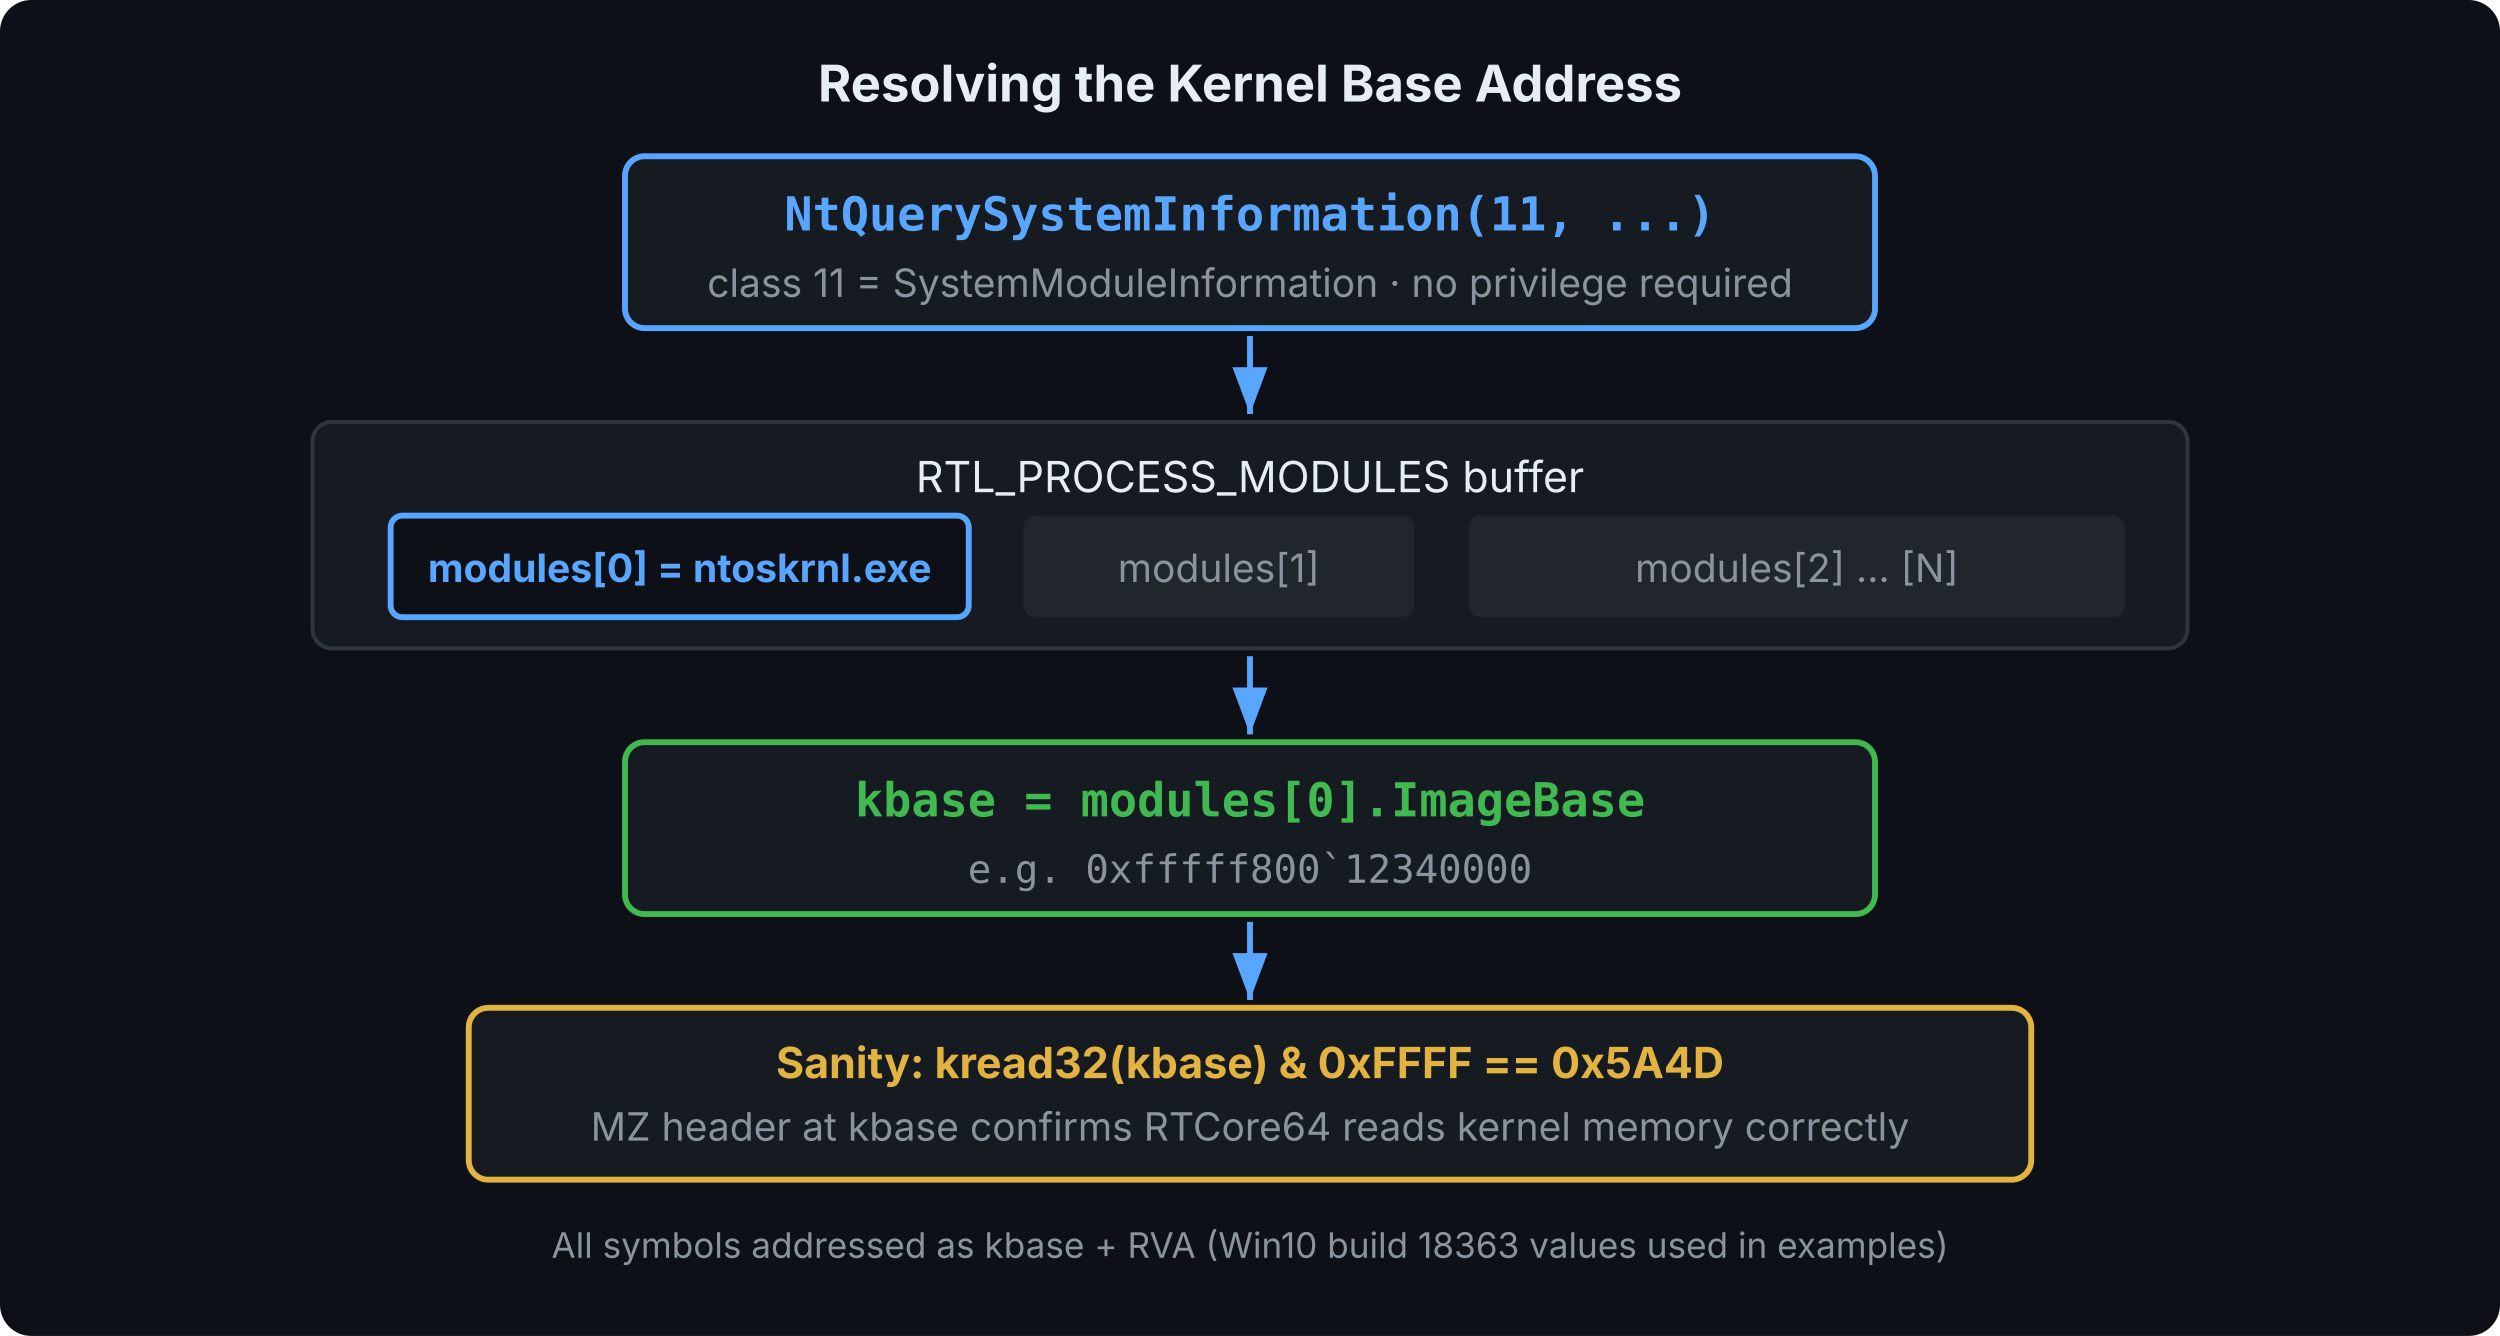
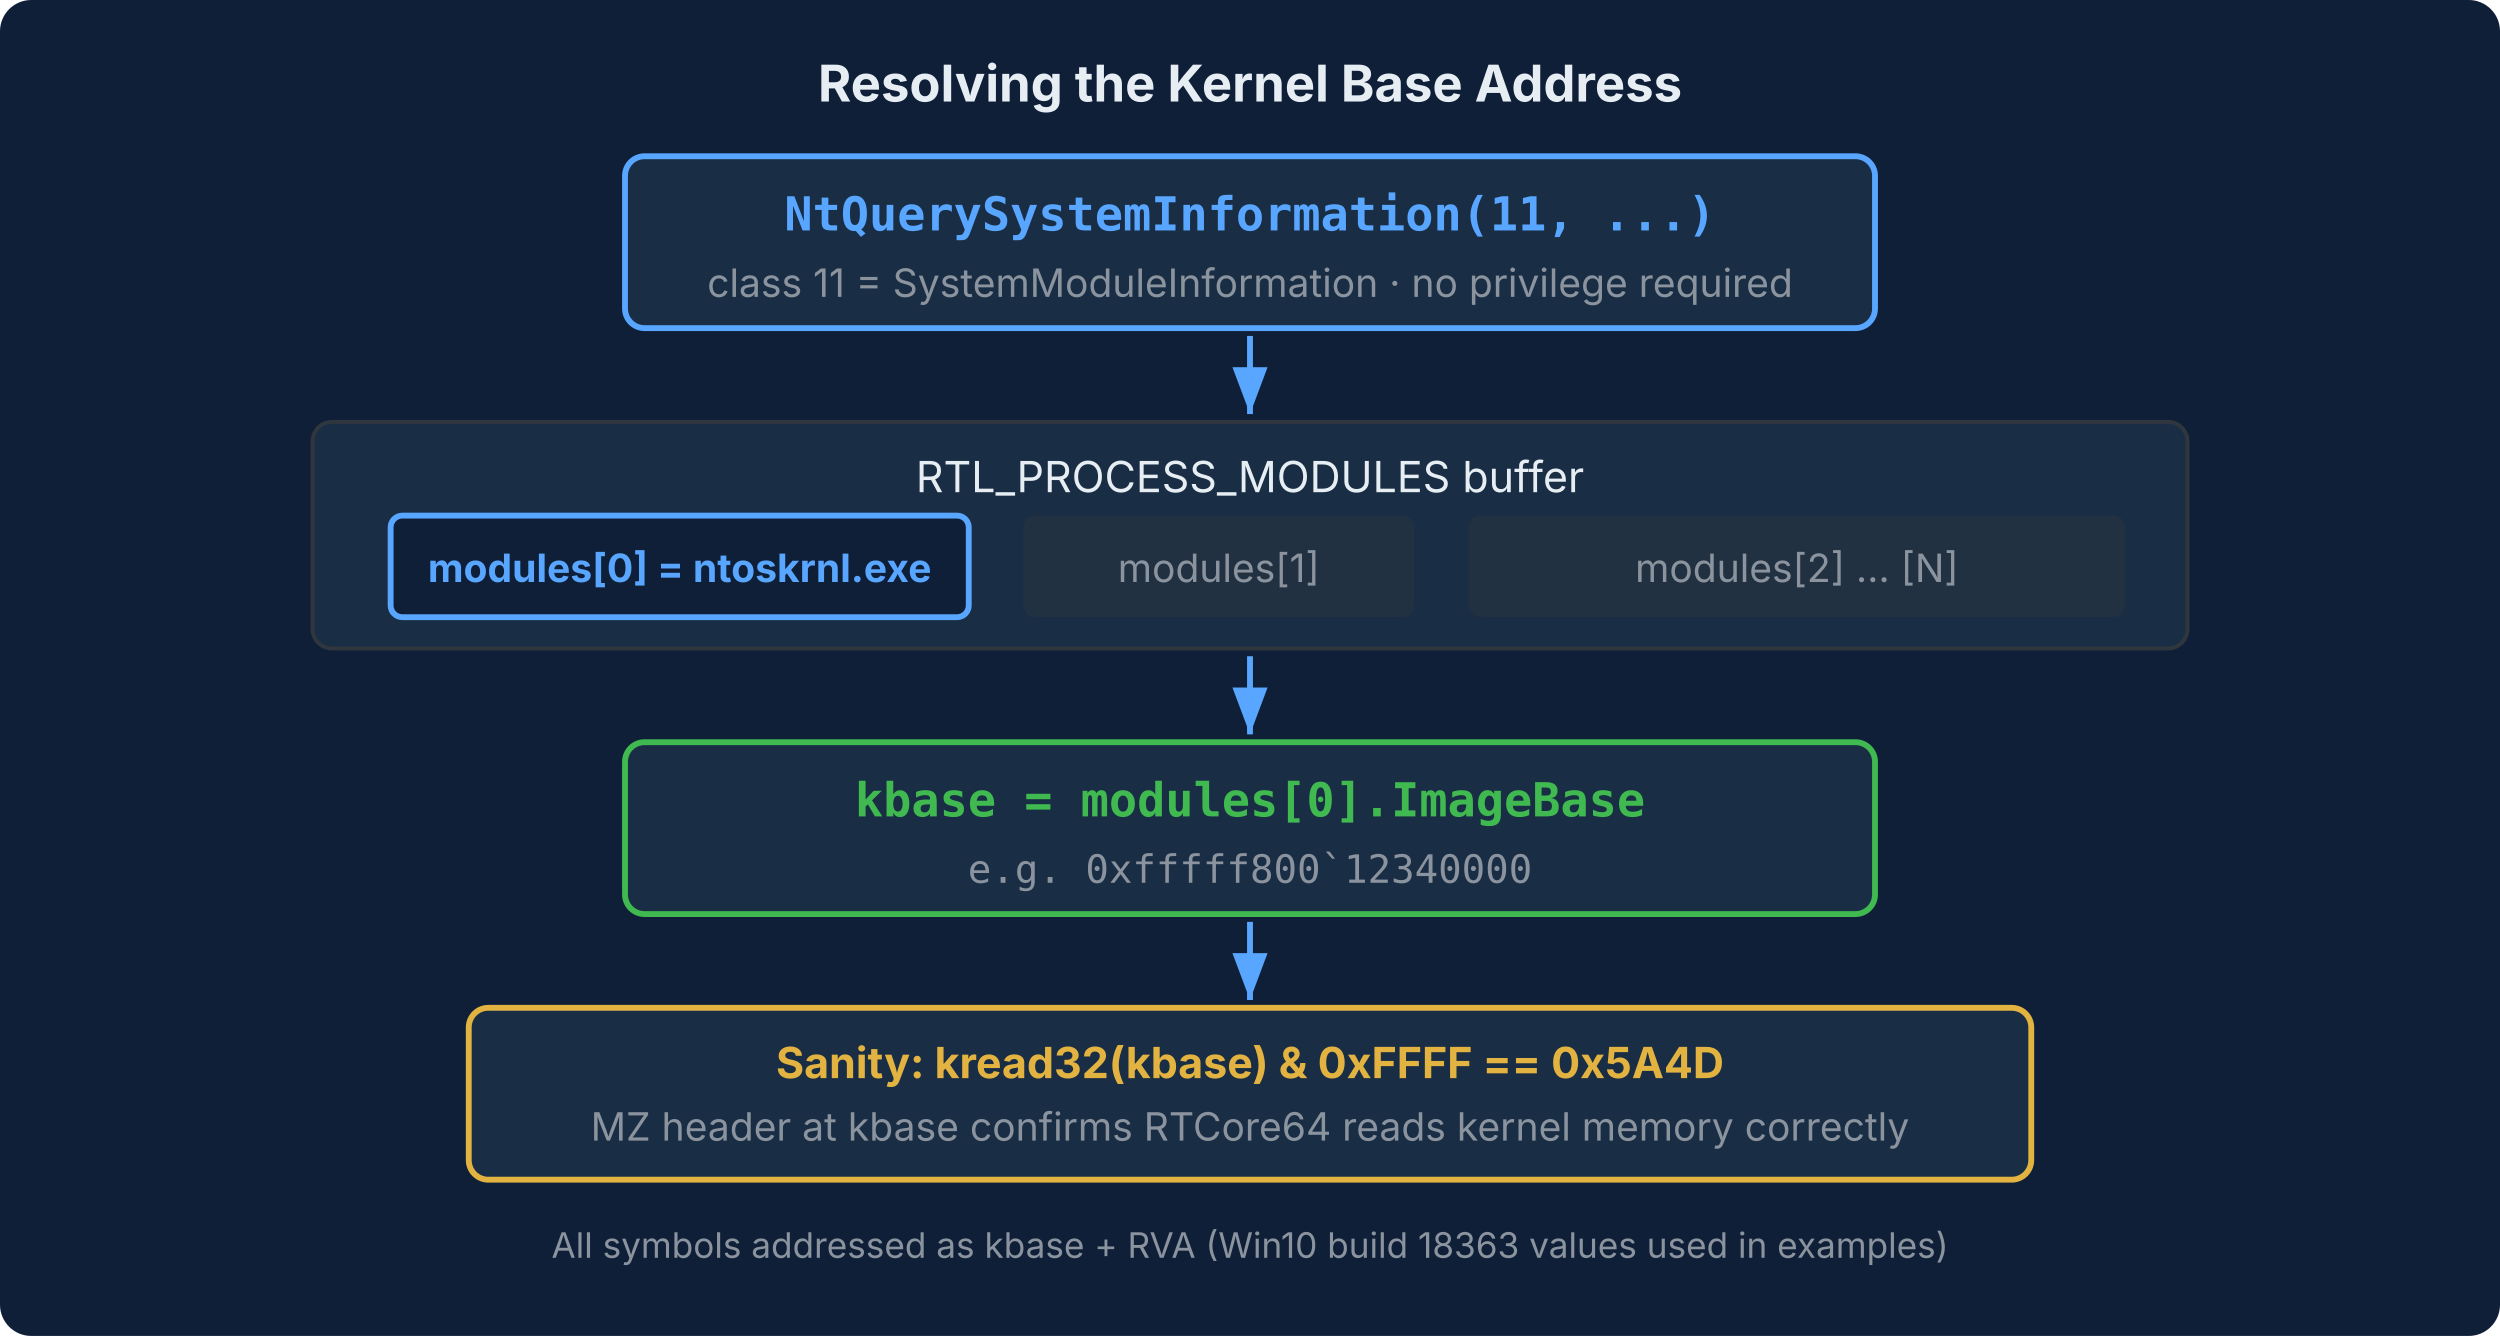
<svg xmlns="http://www.w3.org/2000/svg" width="640" height="342" viewBox="0 0 640 342">
-   <rect width="640" height="342" fill="#0d1117" rx="8" />
+   <rect width="640" height="342" fill="#0f1f38" rx="8" />
  <defs>
    <marker id="ar3" markerWidth="8" markerHeight="6" refX="8" refY="3" orient="auto">
      <polygon points="0 0, 8 3, 0 6" fill="#58a6ff" />
    </marker>
  </defs>
  <text x="320" y="26" text-anchor="middle" fill="#e6edf3" font-size="13" font-weight="bold" font-family="Segoe UI, Inter, sans-serif">Resolving the Kernel Base Address</text>
-   <rect x="160" y="40" width="320" height="44" rx="5" fill="#161b22" stroke="#58a6ff" stroke-width="1.5" />
+   <rect x="160" y="40" width="320" height="44" rx="5" fill="#192d44" stroke="#58a6ff" stroke-width="1.5" />
  <text x="320" y="59" text-anchor="middle" fill="#58a6ff" font-size="12" font-weight="bold" font-family="JetBrains Mono, Consolas, monospace">NtQuerySystemInformation(11, ...)</text>
  <text x="320" y="76" text-anchor="middle" fill="#8b949e" font-size="10" font-family="Segoe UI, Inter, sans-serif">class 11 = SystemModuleInformation  ·  no privilege required</text>
  <line x1="320" y1="86" x2="320" y2="106" stroke="#58a6ff" stroke-width="1.5" marker-end="url(#ar3)" />
-   <rect x="80" y="108" width="480" height="58" rx="5" fill="#161b22" stroke="#30363d" stroke-width="1" />
+   <rect x="80" y="108" width="480" height="58" rx="5" fill="#192d44" stroke="#30363d" stroke-width="1" />
  <text x="320" y="126" text-anchor="middle" fill="#e6edf3" font-size="11" font-family="Segoe UI, Inter, sans-serif">RTL_PROCESS_MODULES buffer</text>
-   <rect x="100" y="132" width="148" height="26" rx="3" fill="#0d1117" stroke="#58a6ff" stroke-width="1.5" />
+   <rect x="100" y="132" width="148" height="26" rx="3" fill="#0f1f38" stroke="#58a6ff" stroke-width="1.5" />
  <text x="174" y="149" text-anchor="middle" fill="#58a6ff" font-size="10" font-weight="bold" font-family="Segoe UI, Inter, sans-serif">modules[0] = ntoskrnl.exe</text>
  <rect x="262" y="132" width="100" height="26" rx="3" fill="#30363d" opacity="0.4" />
  <text x="312" y="149" text-anchor="middle" fill="#8b949e" font-size="10" font-family="Segoe UI, Inter, sans-serif">modules[1]</text>
  <rect x="376" y="132" width="168" height="26" rx="3" fill="#30363d" opacity="0.4" />
  <text x="460" y="149" text-anchor="middle" fill="#8b949e" font-size="10" font-family="Segoe UI, Inter, sans-serif">modules[2] ... [N]</text>
  <line x1="320" y1="168" x2="320" y2="188" stroke="#58a6ff" stroke-width="1.5" marker-end="url(#ar3)" />
-   <rect x="160" y="190" width="320" height="44" rx="5" fill="#161b22" stroke="#3fb950" stroke-width="1.5" />
+   <rect x="160" y="190" width="320" height="44" rx="5" fill="#192d44" stroke="#3fb950" stroke-width="1.5" />
  <text x="320" y="209" text-anchor="middle" fill="#3fb950" font-size="12" font-weight="bold" font-family="JetBrains Mono, Consolas, monospace">kbase = modules[0].ImageBase</text>
  <text x="320" y="226" text-anchor="middle" fill="#8b949e" font-size="10" font-family="JetBrains Mono, Consolas, monospace">e.g.  0xfffff800`12340000</text>
  <line x1="320" y1="236" x2="320" y2="256" stroke="#58a6ff" stroke-width="1.5" marker-end="url(#ar3)" />
-   <rect x="120" y="258" width="400" height="44" rx="5" fill="#161b22" stroke="#e3b341" stroke-width="1.5" />
+   <rect x="120" y="258" width="400" height="44" rx="5" fill="#192d44" stroke="#e3b341" stroke-width="1.5" />
  <text x="320" y="276" text-anchor="middle" fill="#e3b341" font-size="11" font-weight="bold" font-family="Segoe UI, Inter, sans-serif">Sanity: kread32(kbase) &amp; 0xFFFF == 0x5A4D</text>
  <text x="320" y="292" text-anchor="middle" fill="#8b949e" font-size="10" font-family="Segoe UI, Inter, sans-serif">MZ header at kbase confirms RTCore64 reads kernel memory correctly</text>
  <text x="320" y="322" text-anchor="middle" fill="#8b949e" font-size="9" font-family="Segoe UI, Inter, sans-serif">All symbols addressed as  kbase + RVA  (Win10 build 18363 values used in examples)</text>
</svg>
